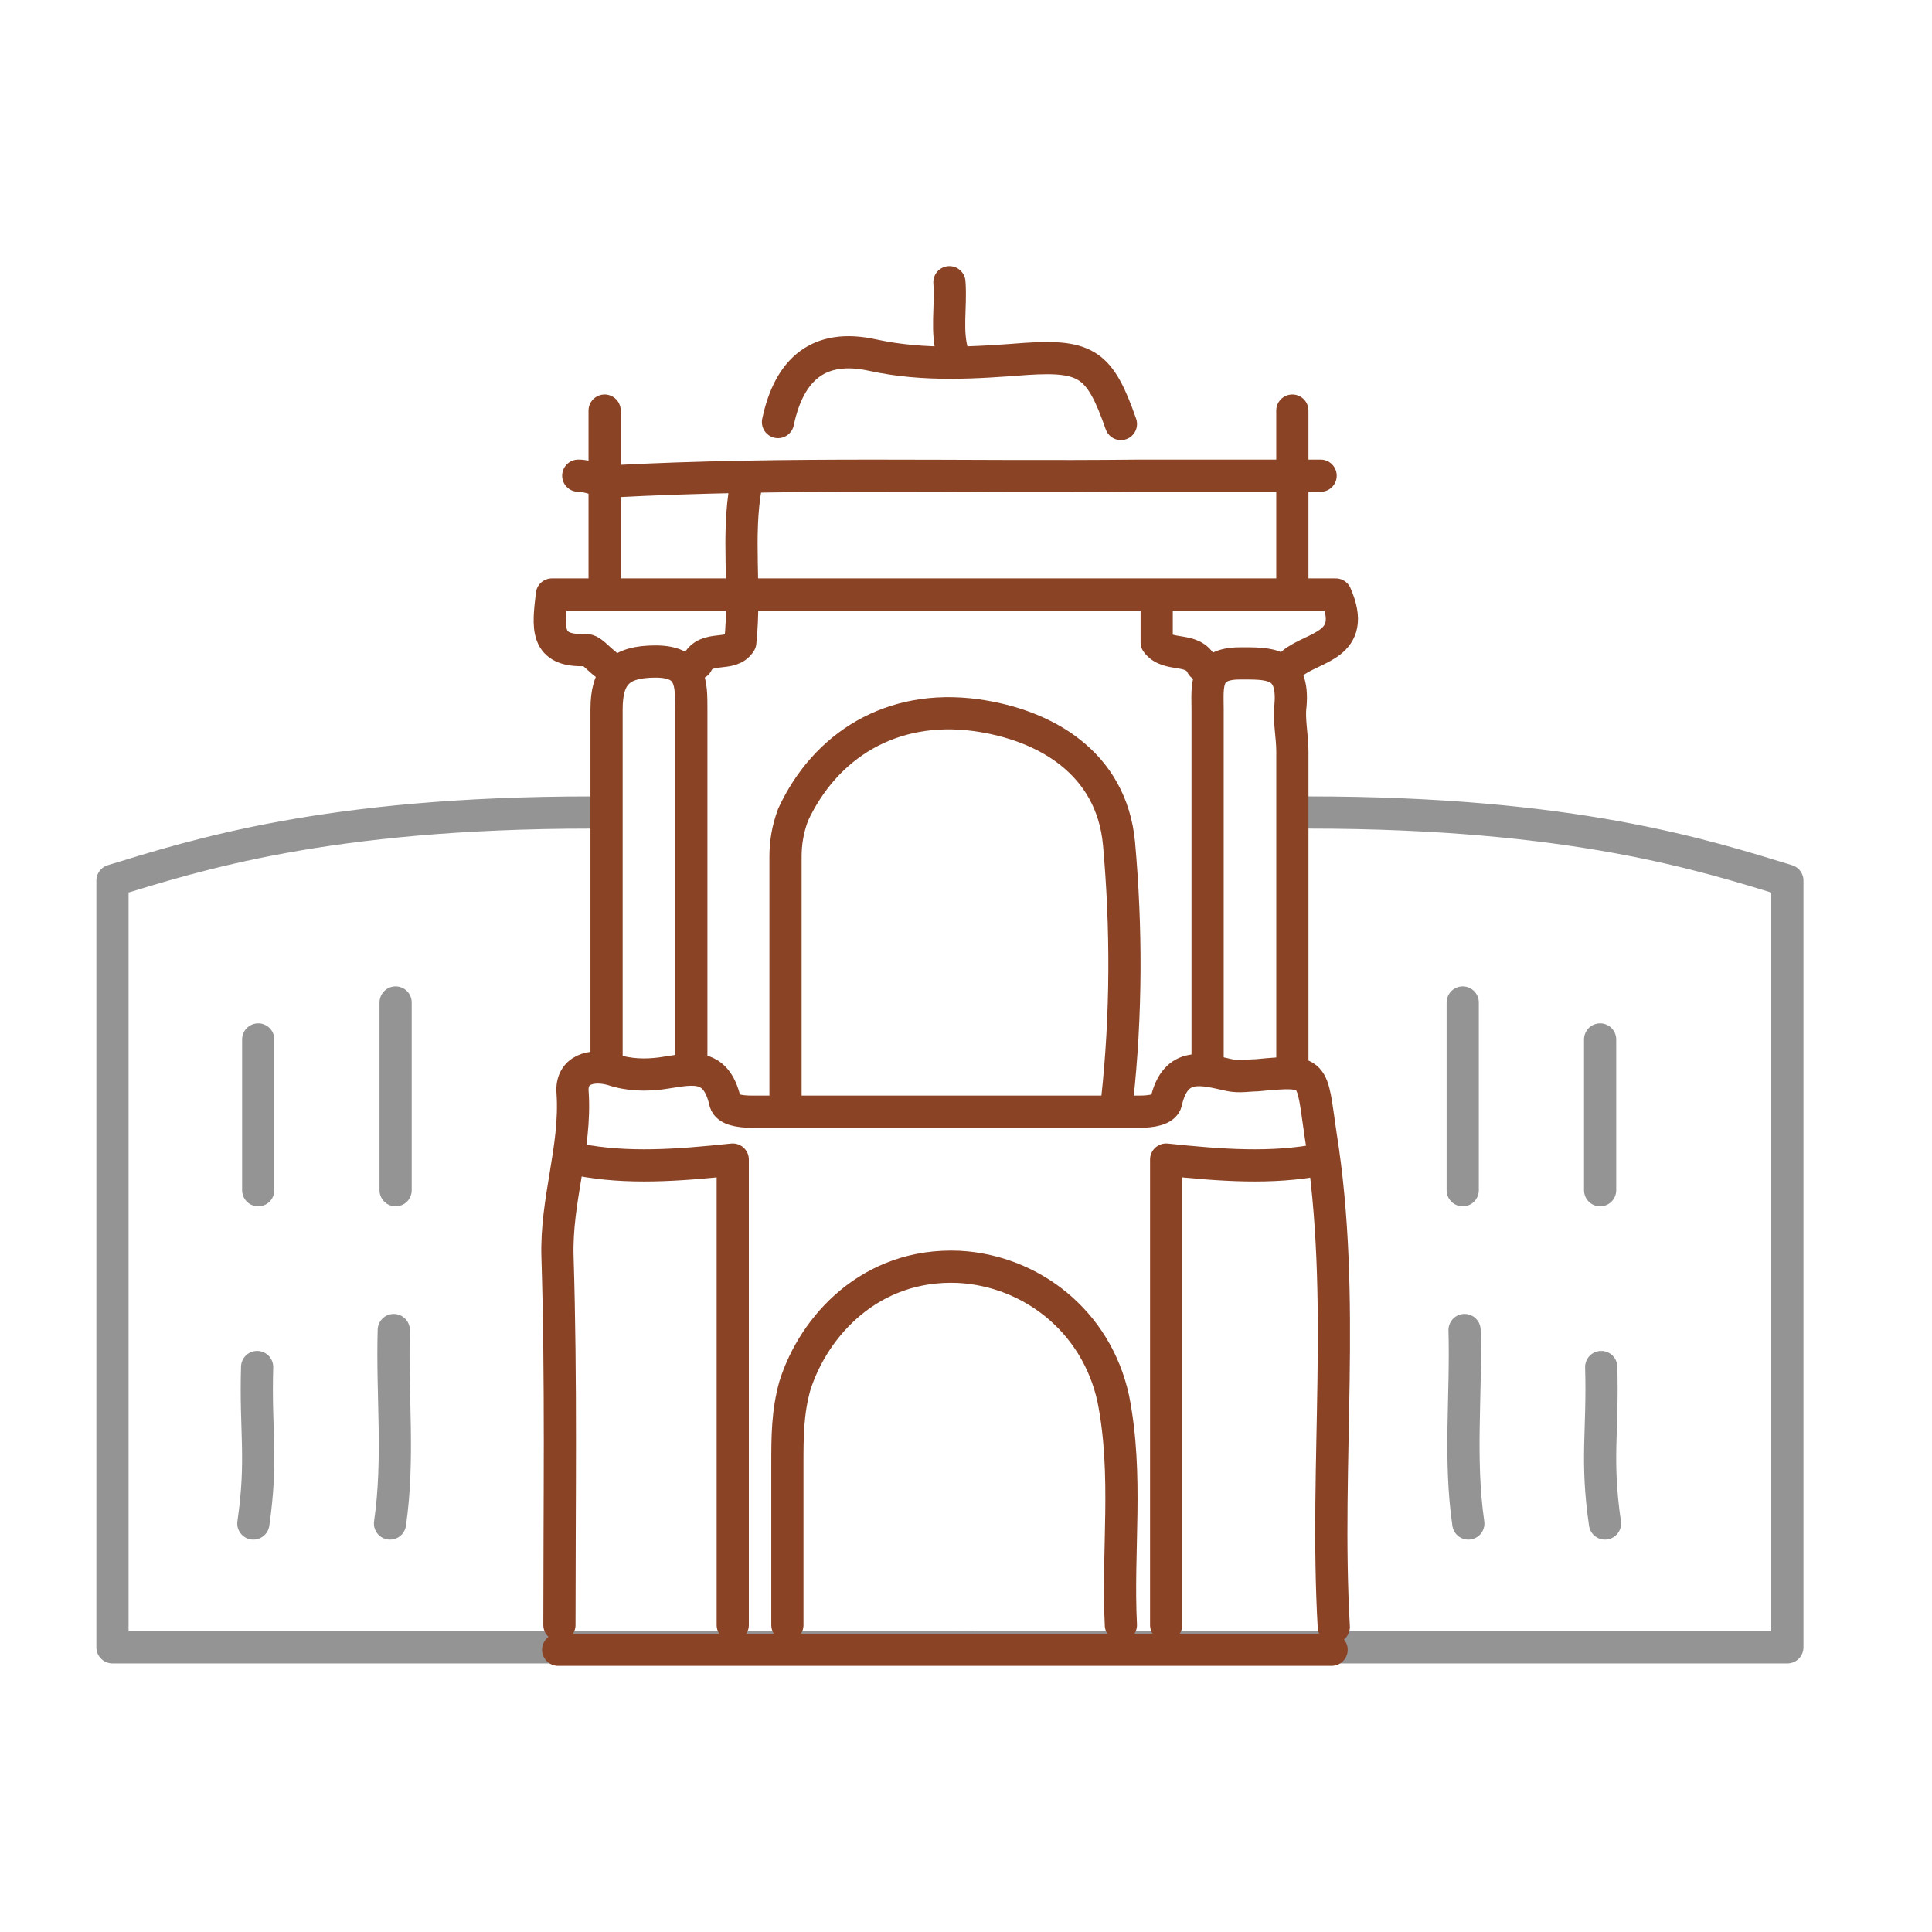
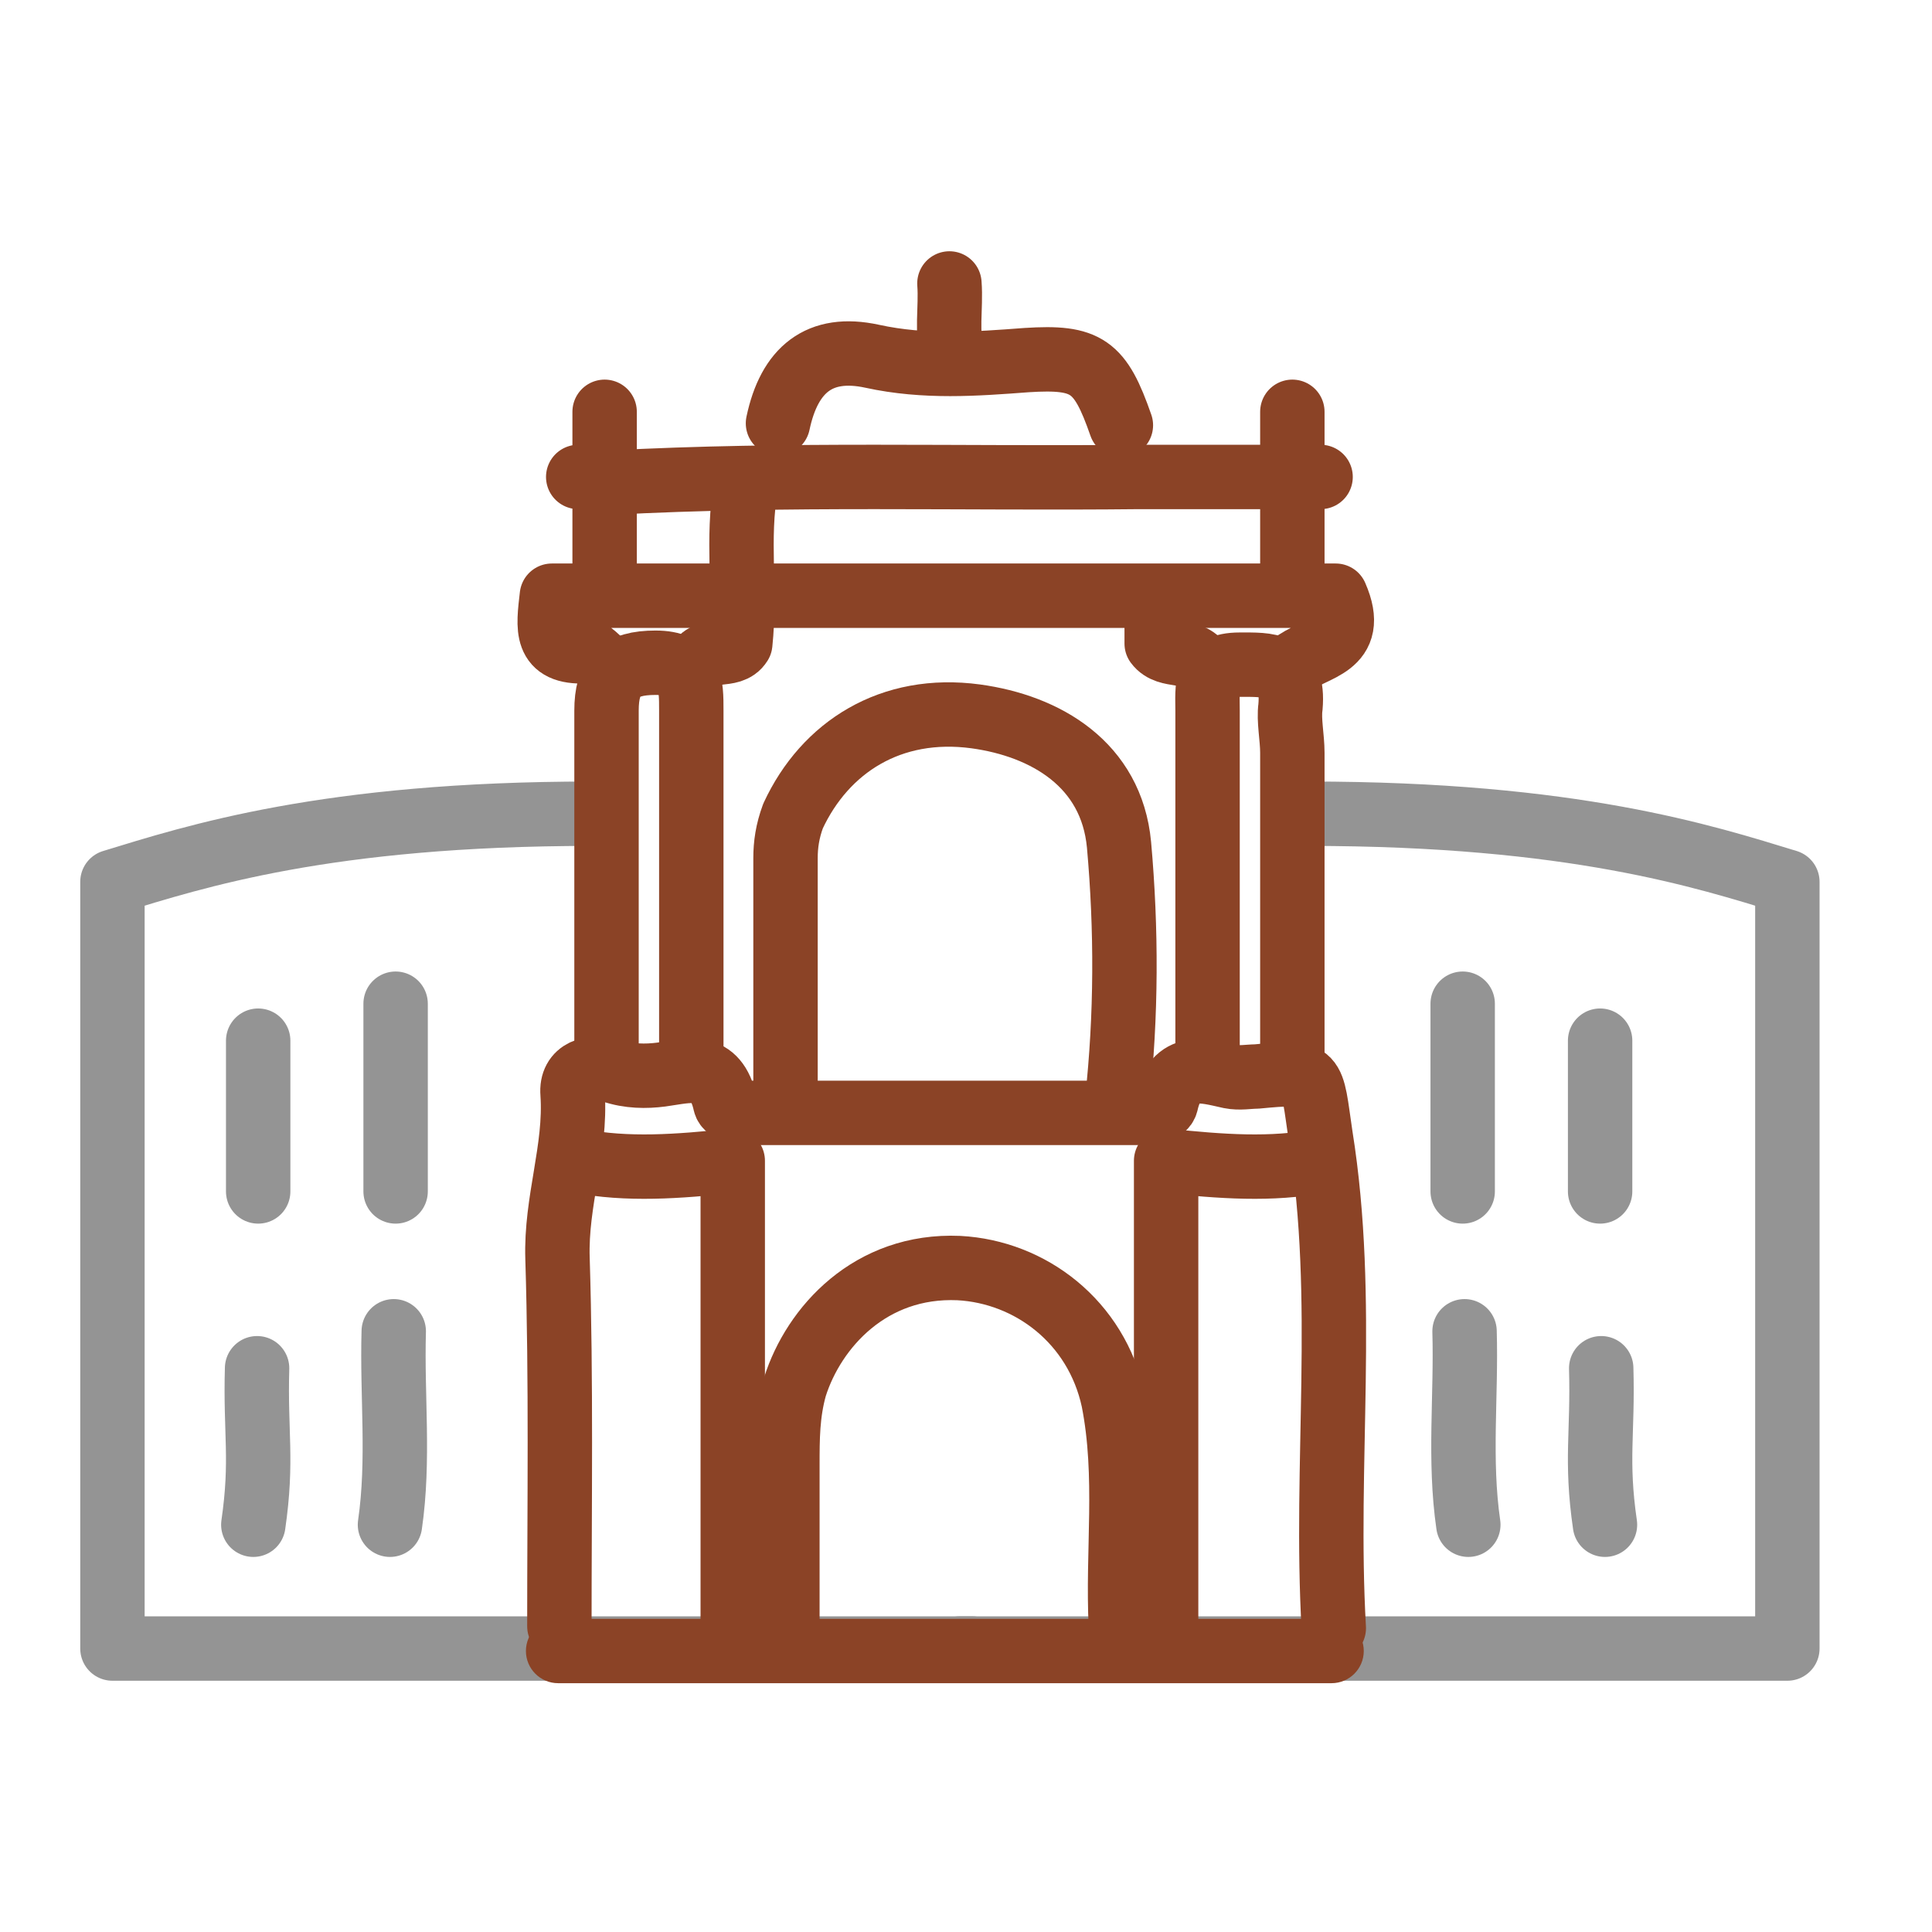
<svg xmlns="http://www.w3.org/2000/svg" width="60" height="60" viewBox="0 0 60 60" fill="none">
-   <path d="M40.64 25.233C48.87 25.233 52.955 26.569 55.508 27.348V51.159H29.805" stroke="#949494" stroke-miterlimit="10" stroke-linecap="round" stroke-linejoin="round" />
-   <path d="M18.361 25.233C10.131 25.233 6.046 26.569 3.493 27.348V51.159H30.196" stroke="#949494" stroke-miterlimit="10" stroke-linecap="round" stroke-linejoin="round" />
-   <path d="M45.426 31.133C45.426 33.096 45.426 35.059 45.426 36.963" stroke="#949494" stroke-miterlimit="10" stroke-linecap="round" stroke-linejoin="round" />
-   <path d="M45.483 41.306C45.541 43.328 45.307 45.292 45.6 47.314" stroke="#949494" stroke-miterlimit="10" stroke-linecap="round" stroke-linejoin="round" />
-   <path d="M49.693 32.281C49.693 34.245 49.693 35.059 49.693 36.963" stroke="#949494" stroke-miterlimit="10" stroke-linecap="round" stroke-linejoin="round" />
-   <path d="M49.727 42.454C49.786 44.477 49.551 45.292 49.844 47.314" stroke="#949494" stroke-miterlimit="10" stroke-linecap="round" stroke-linejoin="round" />
-   <path d="M12.286 31.133C12.286 33.096 12.286 35.059 12.286 36.963" stroke="#949494" stroke-miterlimit="10" stroke-linecap="round" stroke-linejoin="round" />
-   <path d="M8.019 32.281C8.019 34.245 8.019 35.059 8.019 36.963" stroke="#949494" stroke-miterlimit="10" stroke-linecap="round" stroke-linejoin="round" />
-   <path d="M12.229 41.306C12.17 43.328 12.405 45.292 12.112 47.314" stroke="#949494" stroke-miterlimit="10" stroke-linecap="round" stroke-linejoin="round" />
-   <path d="M7.985 42.454C7.926 44.477 8.16 45.292 7.868 47.314" stroke="#949494" stroke-miterlimit="10" stroke-linecap="round" stroke-linejoin="round" />
-   <path d="M34.694 34.167C34.986 31.49 34.986 28.813 34.752 26.195C34.518 23.697 32.47 22.507 30.305 22.209C27.672 21.853 25.624 23.162 24.63 25.303C24.454 25.779 24.395 26.195 24.395 26.612C24.395 29.11 24.395 31.549 24.395 34.048" stroke="#8B4326" stroke-miterlimit="10" stroke-linecap="round" stroke-linejoin="round" />
-   <path d="M34.81 50.467C34.693 48.147 35.044 45.827 34.576 43.447C34.049 41.008 32.002 39.462 29.778 39.343C27.028 39.224 25.272 41.187 24.687 43.031C24.453 43.864 24.453 44.637 24.453 45.47C24.453 47.136 24.453 48.801 24.453 50.467" stroke="#8B4326" stroke-miterlimit="10" stroke-linecap="round" stroke-linejoin="round" />
-   <path d="M40.136 32.918C40.136 29.705 40.136 26.552 40.136 23.34C40.136 22.864 40.019 22.329 40.077 21.912C40.194 20.544 39.375 20.603 38.497 20.603C37.386 20.603 37.503 21.317 37.503 22.031C37.503 25.72 37.503 29.348 37.503 33.037" stroke="#8B4326" stroke-miterlimit="10" stroke-linecap="round" stroke-linejoin="round" />
-   <path d="M21.47 33.037C21.47 29.348 21.47 25.719 21.47 22.031C21.47 21.198 21.47 20.544 20.358 20.544C19.247 20.544 18.837 20.96 18.837 22.031C18.837 24.708 18.837 27.385 18.837 30.003C18.837 30.954 18.837 31.906 18.837 32.858" stroke="#8B4326" stroke-miterlimit="10" stroke-linecap="round" stroke-linejoin="round" />
-   <path d="M40.136 20.604C40.779 20.068 42.184 20.068 41.482 18.462C33.465 18.462 25.332 18.462 17.14 18.462C17.023 19.474 16.906 20.247 18.193 20.187C18.369 20.187 18.544 20.425 18.778 20.604" stroke="#8B4326" stroke-miterlimit="10" stroke-linecap="round" stroke-linejoin="round" />
-   <path d="M41.013 14.773C39.14 14.773 37.268 14.773 35.395 14.773C29.895 14.833 24.453 14.655 18.953 14.952C18.602 14.952 18.309 14.773 17.958 14.773" stroke="#8B4326" stroke-miterlimit="10" stroke-linecap="round" stroke-linejoin="round" />
-   <path d="M17.373 50.467C17.373 46.66 17.431 42.852 17.314 39.045C17.256 37.261 17.899 35.654 17.782 33.929C17.724 33.215 18.367 33.037 19.011 33.215C19.538 33.394 20.064 33.394 20.532 33.334C21.41 33.215 22.23 32.918 22.522 34.227C22.581 34.465 22.99 34.524 23.341 34.524C27.379 34.524 31.416 34.524 35.395 34.524C35.746 34.524 36.156 34.465 36.214 34.227C36.507 32.918 37.385 33.215 38.204 33.394C38.496 33.453 38.789 33.394 39.023 33.394C40.895 33.215 40.72 33.275 41.012 35.238C41.832 40.354 41.129 45.411 41.422 50.527" stroke="#8B4326" stroke-miterlimit="10" stroke-linecap="round" stroke-linejoin="round" />
-   <path d="M17.958 36.011C19.479 36.309 21.059 36.19 22.756 36.011C22.756 40.83 22.756 45.648 22.756 50.467" stroke="#8B4326" stroke-miterlimit="10" stroke-linecap="round" stroke-linejoin="round" />
-   <path d="M41.014 36.011C39.492 36.309 37.913 36.19 36.216 36.011C36.216 40.83 36.216 45.648 36.216 50.467" stroke="#8B4326" stroke-miterlimit="10" stroke-linecap="round" stroke-linejoin="round" />
-   <path d="M34.811 13.168C34.167 11.323 33.757 11.026 31.885 11.145C30.305 11.264 28.725 11.383 27.087 11.026C25.448 10.669 24.512 11.442 24.161 13.108" stroke="#8B4326" stroke-miterlimit="10" stroke-linecap="round" stroke-linejoin="round" />
-   <path d="M23.166 15.071C22.873 16.677 23.166 18.284 22.99 19.949C22.698 20.425 21.937 20.009 21.645 20.604" stroke="#8B4326" stroke-miterlimit="10" stroke-linecap="round" stroke-linejoin="round" />
-   <path d="M40.135 12.751C40.135 14.536 40.135 16.38 40.135 18.165" stroke="#8B4326" stroke-miterlimit="10" stroke-linecap="round" stroke-linejoin="round" />
-   <path d="M18.777 12.751C18.777 14.536 18.777 16.38 18.777 18.165" stroke="#8B4326" stroke-miterlimit="10" stroke-linecap="round" stroke-linejoin="round" />
-   <path d="M35.922 18.64C35.922 19.057 35.922 19.473 35.922 19.949C36.273 20.425 37.034 20.068 37.326 20.663" stroke="#8B4326" stroke-miterlimit="10" stroke-linecap="round" stroke-linejoin="round" />
-   <path d="M29.485 8.765C29.544 9.539 29.368 10.312 29.602 11.026" stroke="#8B4326" stroke-miterlimit="10" stroke-linecap="round" stroke-linejoin="round" />
-   <path d="M17.334 50.735C17.058 50.735 16.834 50.959 16.834 51.235C16.834 51.511 17.058 51.735 17.334 51.735V50.735ZM41.354 51.735C41.63 51.735 41.854 51.511 41.854 51.235C41.854 50.959 41.63 50.735 41.354 50.735V51.735ZM17.334 51.735H41.354V50.735H17.334V51.735Z" fill="#8B4326" />
+   <path d="M40.639 25.271C48.87 25.271 52.955 26.607 55.508 27.386V51.197H29.805" stroke="#949494" stroke-width="2" stroke-miterlimit="10" stroke-linecap="round" stroke-linejoin="round" />
+   <path d="M18.361 25.271C10.13 25.271 6.045 26.607 3.492 27.386V51.197H30.195" stroke="#949494" stroke-width="2" stroke-miterlimit="10" stroke-linecap="round" stroke-linejoin="round" />
+   <path d="M45.425 31.171C45.425 33.134 45.425 35.097 45.425 37.001" stroke="#949494" stroke-width="2" stroke-miterlimit="10" stroke-linecap="round" stroke-linejoin="round" />
+   <path d="M45.483 41.344C45.541 43.367 45.307 45.33 45.6 47.352" stroke="#949494" stroke-width="2" stroke-miterlimit="10" stroke-linecap="round" stroke-linejoin="round" />
+   <path d="M49.693 32.319C49.693 34.282 49.693 35.097 49.693 37.001" stroke="#949494" stroke-width="2" stroke-miterlimit="10" stroke-linecap="round" stroke-linejoin="round" />
+   <path d="M49.727 42.492C49.785 44.515 49.551 45.33 49.844 47.352" stroke="#949494" stroke-width="2" stroke-miterlimit="10" stroke-linecap="round" stroke-linejoin="round" />
+   <path d="M12.286 31.171C12.286 33.134 12.286 35.097 12.286 37.001" stroke="#949494" stroke-width="2" stroke-miterlimit="10" stroke-linecap="round" stroke-linejoin="round" />
+   <path d="M8.018 32.319C8.018 34.282 8.018 35.097 8.018 37.001" stroke="#949494" stroke-width="2" stroke-miterlimit="10" stroke-linecap="round" stroke-linejoin="round" />
+   <path d="M12.228 41.344C12.17 43.367 12.404 45.33 12.111 47.352" stroke="#949494" stroke-width="2" stroke-miterlimit="10" stroke-linecap="round" stroke-linejoin="round" />
+   <path d="M7.984 42.492C7.926 44.515 8.16 45.33 7.867 47.352" stroke="#949494" stroke-width="2" stroke-miterlimit="10" stroke-linecap="round" stroke-linejoin="round" />
+   <path d="M34.693 34.205C34.986 31.528 34.986 28.851 34.752 26.234C34.518 23.735 32.47 22.545 30.305 22.248C27.671 21.891 25.623 23.2 24.629 25.341C24.453 25.817 24.395 26.234 24.395 26.65C24.395 29.148 24.395 31.588 24.395 34.086" stroke="#8B4326" stroke-width="2" stroke-miterlimit="10" stroke-linecap="round" stroke-linejoin="round" />
+   <path d="M34.81 50.505C34.693 48.185 35.044 45.865 34.576 43.486C34.049 41.047 32.002 39.5 29.778 39.381C27.028 39.262 25.272 41.225 24.687 43.069C24.453 43.902 24.453 44.675 24.453 45.508C24.453 47.174 24.453 48.84 24.453 50.505" stroke="#8B4326" stroke-width="2" stroke-miterlimit="10" stroke-linecap="round" stroke-linejoin="round" />
+   <path d="M40.135 32.956C40.135 29.744 40.135 26.59 40.135 23.378C40.135 22.902 40.018 22.367 40.077 21.95C40.194 20.582 39.375 20.642 38.497 20.642C37.385 20.642 37.502 21.355 37.502 22.069C37.502 25.758 37.502 29.387 37.502 33.075" stroke="#8B4326" stroke-width="2" stroke-miterlimit="10" stroke-linecap="round" stroke-linejoin="round" />
+   <path d="M21.469 33.075C21.469 29.386 21.469 25.758 21.469 22.069C21.469 21.236 21.469 20.582 20.358 20.582C19.246 20.582 18.836 20.998 18.836 22.069C18.836 24.746 18.836 27.423 18.836 30.041C18.836 30.993 18.836 31.945 18.836 32.896" stroke="#8B4326" stroke-width="2" stroke-miterlimit="10" stroke-linecap="round" stroke-linejoin="round" />
+   <path d="M40.135 20.642C40.779 20.106 42.183 20.106 41.481 18.5C33.465 18.5 25.331 18.5 17.139 18.5C17.022 19.512 16.905 20.285 18.193 20.225C18.368 20.225 18.544 20.463 18.778 20.642" stroke="#8B4326" stroke-width="2" stroke-miterlimit="10" stroke-linecap="round" stroke-linejoin="round" />
+   <path d="M41.012 14.812C39.139 14.812 37.267 14.812 35.395 14.812C29.894 14.871 24.452 14.693 18.952 14.99C18.601 14.99 18.308 14.812 17.957 14.812" stroke="#8B4326" stroke-width="2" stroke-miterlimit="10" stroke-linecap="round" stroke-linejoin="round" />
+   <path d="M17.372 50.505C17.372 46.698 17.431 42.891 17.314 39.083C17.255 37.299 17.899 35.692 17.782 33.967C17.723 33.253 18.367 33.075 19.011 33.253C19.537 33.432 20.064 33.432 20.532 33.372C21.41 33.253 22.229 32.956 22.521 34.265C22.58 34.502 22.99 34.562 23.341 34.562C27.378 34.562 31.416 34.562 35.395 34.562C35.746 34.562 36.155 34.502 36.214 34.265C36.506 32.956 37.384 33.253 38.203 33.432C38.496 33.491 38.788 33.432 39.022 33.432C40.895 33.253 40.719 33.313 41.012 35.276C41.831 40.392 41.129 45.449 41.422 50.565" stroke="#8B4326" stroke-width="2" stroke-miterlimit="10" stroke-linecap="round" stroke-linejoin="round" />
+   <path d="M17.957 36.049C19.479 36.347 21.059 36.228 22.756 36.049C22.756 40.868 22.756 45.687 22.756 50.505" stroke="#8B4326" stroke-width="2" stroke-miterlimit="10" stroke-linecap="round" stroke-linejoin="round" />
+   <path d="M41.013 36.049C39.492 36.347 37.912 36.228 36.215 36.049C36.215 40.868 36.215 45.687 36.215 50.505" stroke="#8B4326" stroke-width="2" stroke-miterlimit="10" stroke-linecap="round" stroke-linejoin="round" />
+   <path d="M34.81 13.206C34.167 11.361 33.757 11.064 31.885 11.183C30.305 11.302 28.725 11.421 27.087 11.064C25.448 10.707 24.512 11.48 24.161 13.146" stroke="#8B4326" stroke-width="2" stroke-miterlimit="10" stroke-linecap="round" stroke-linejoin="round" />
+   <path d="M23.166 15.109C22.873 16.715 23.166 18.322 22.99 19.987C22.698 20.463 21.937 20.047 21.644 20.642" stroke="#8B4326" stroke-width="2" stroke-miterlimit="10" stroke-linecap="round" stroke-linejoin="round" />
+   <path d="M40.135 12.789C40.135 14.574 40.135 16.418 40.135 18.203" stroke="#8B4326" stroke-width="2" stroke-miterlimit="10" stroke-linecap="round" stroke-linejoin="round" />
+   <path d="M18.777 12.789C18.777 14.574 18.777 16.418 18.777 18.203" stroke="#8B4326" stroke-width="2" stroke-miterlimit="10" stroke-linecap="round" stroke-linejoin="round" />
+   <path d="M35.922 18.678C35.922 19.095 35.922 19.511 35.922 19.987C36.273 20.463 37.033 20.106 37.326 20.701" stroke="#8B4326" stroke-width="2" stroke-miterlimit="10" stroke-linecap="round" stroke-linejoin="round" />
+   <path d="M29.485 8.803C29.544 9.577 29.369 10.35 29.603 11.064" stroke="#8B4326" stroke-width="2" stroke-miterlimit="10" stroke-linecap="round" stroke-linejoin="round" />
+   <path d="M17.333 50.273C16.781 50.273 16.333 50.721 16.333 51.273C16.333 51.825 16.781 52.273 17.333 52.273V50.273ZM41.353 52.273C41.905 52.273 42.353 51.825 42.353 51.273C42.353 50.721 41.905 50.273 41.353 50.273V52.273ZM17.333 52.273H41.353V50.273H17.333V52.273Z" fill="#8B4326" />
</svg>
